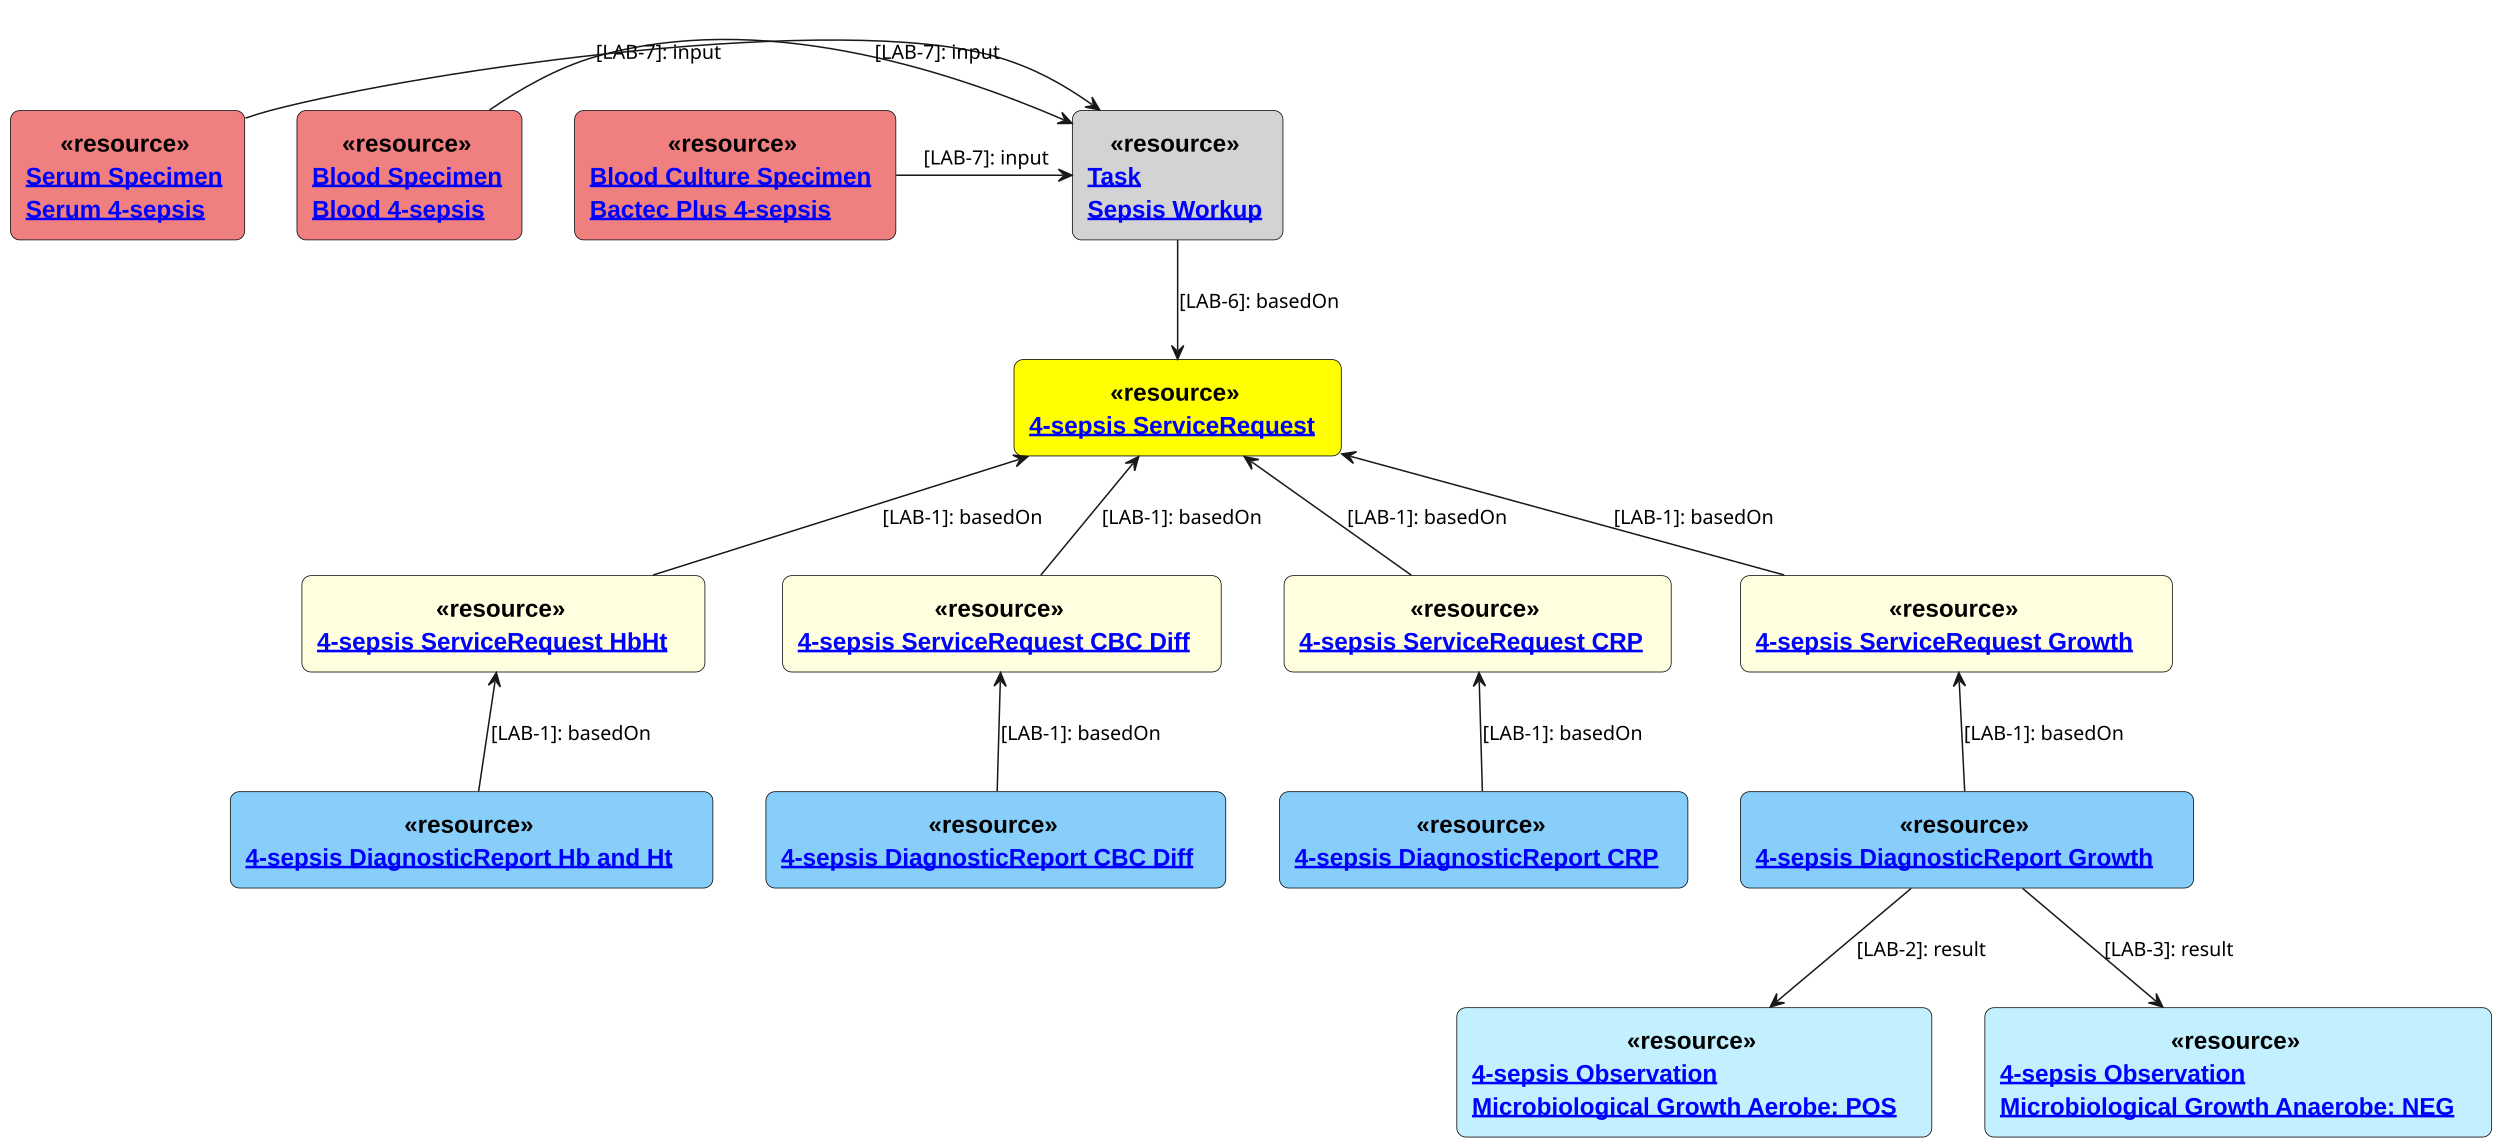
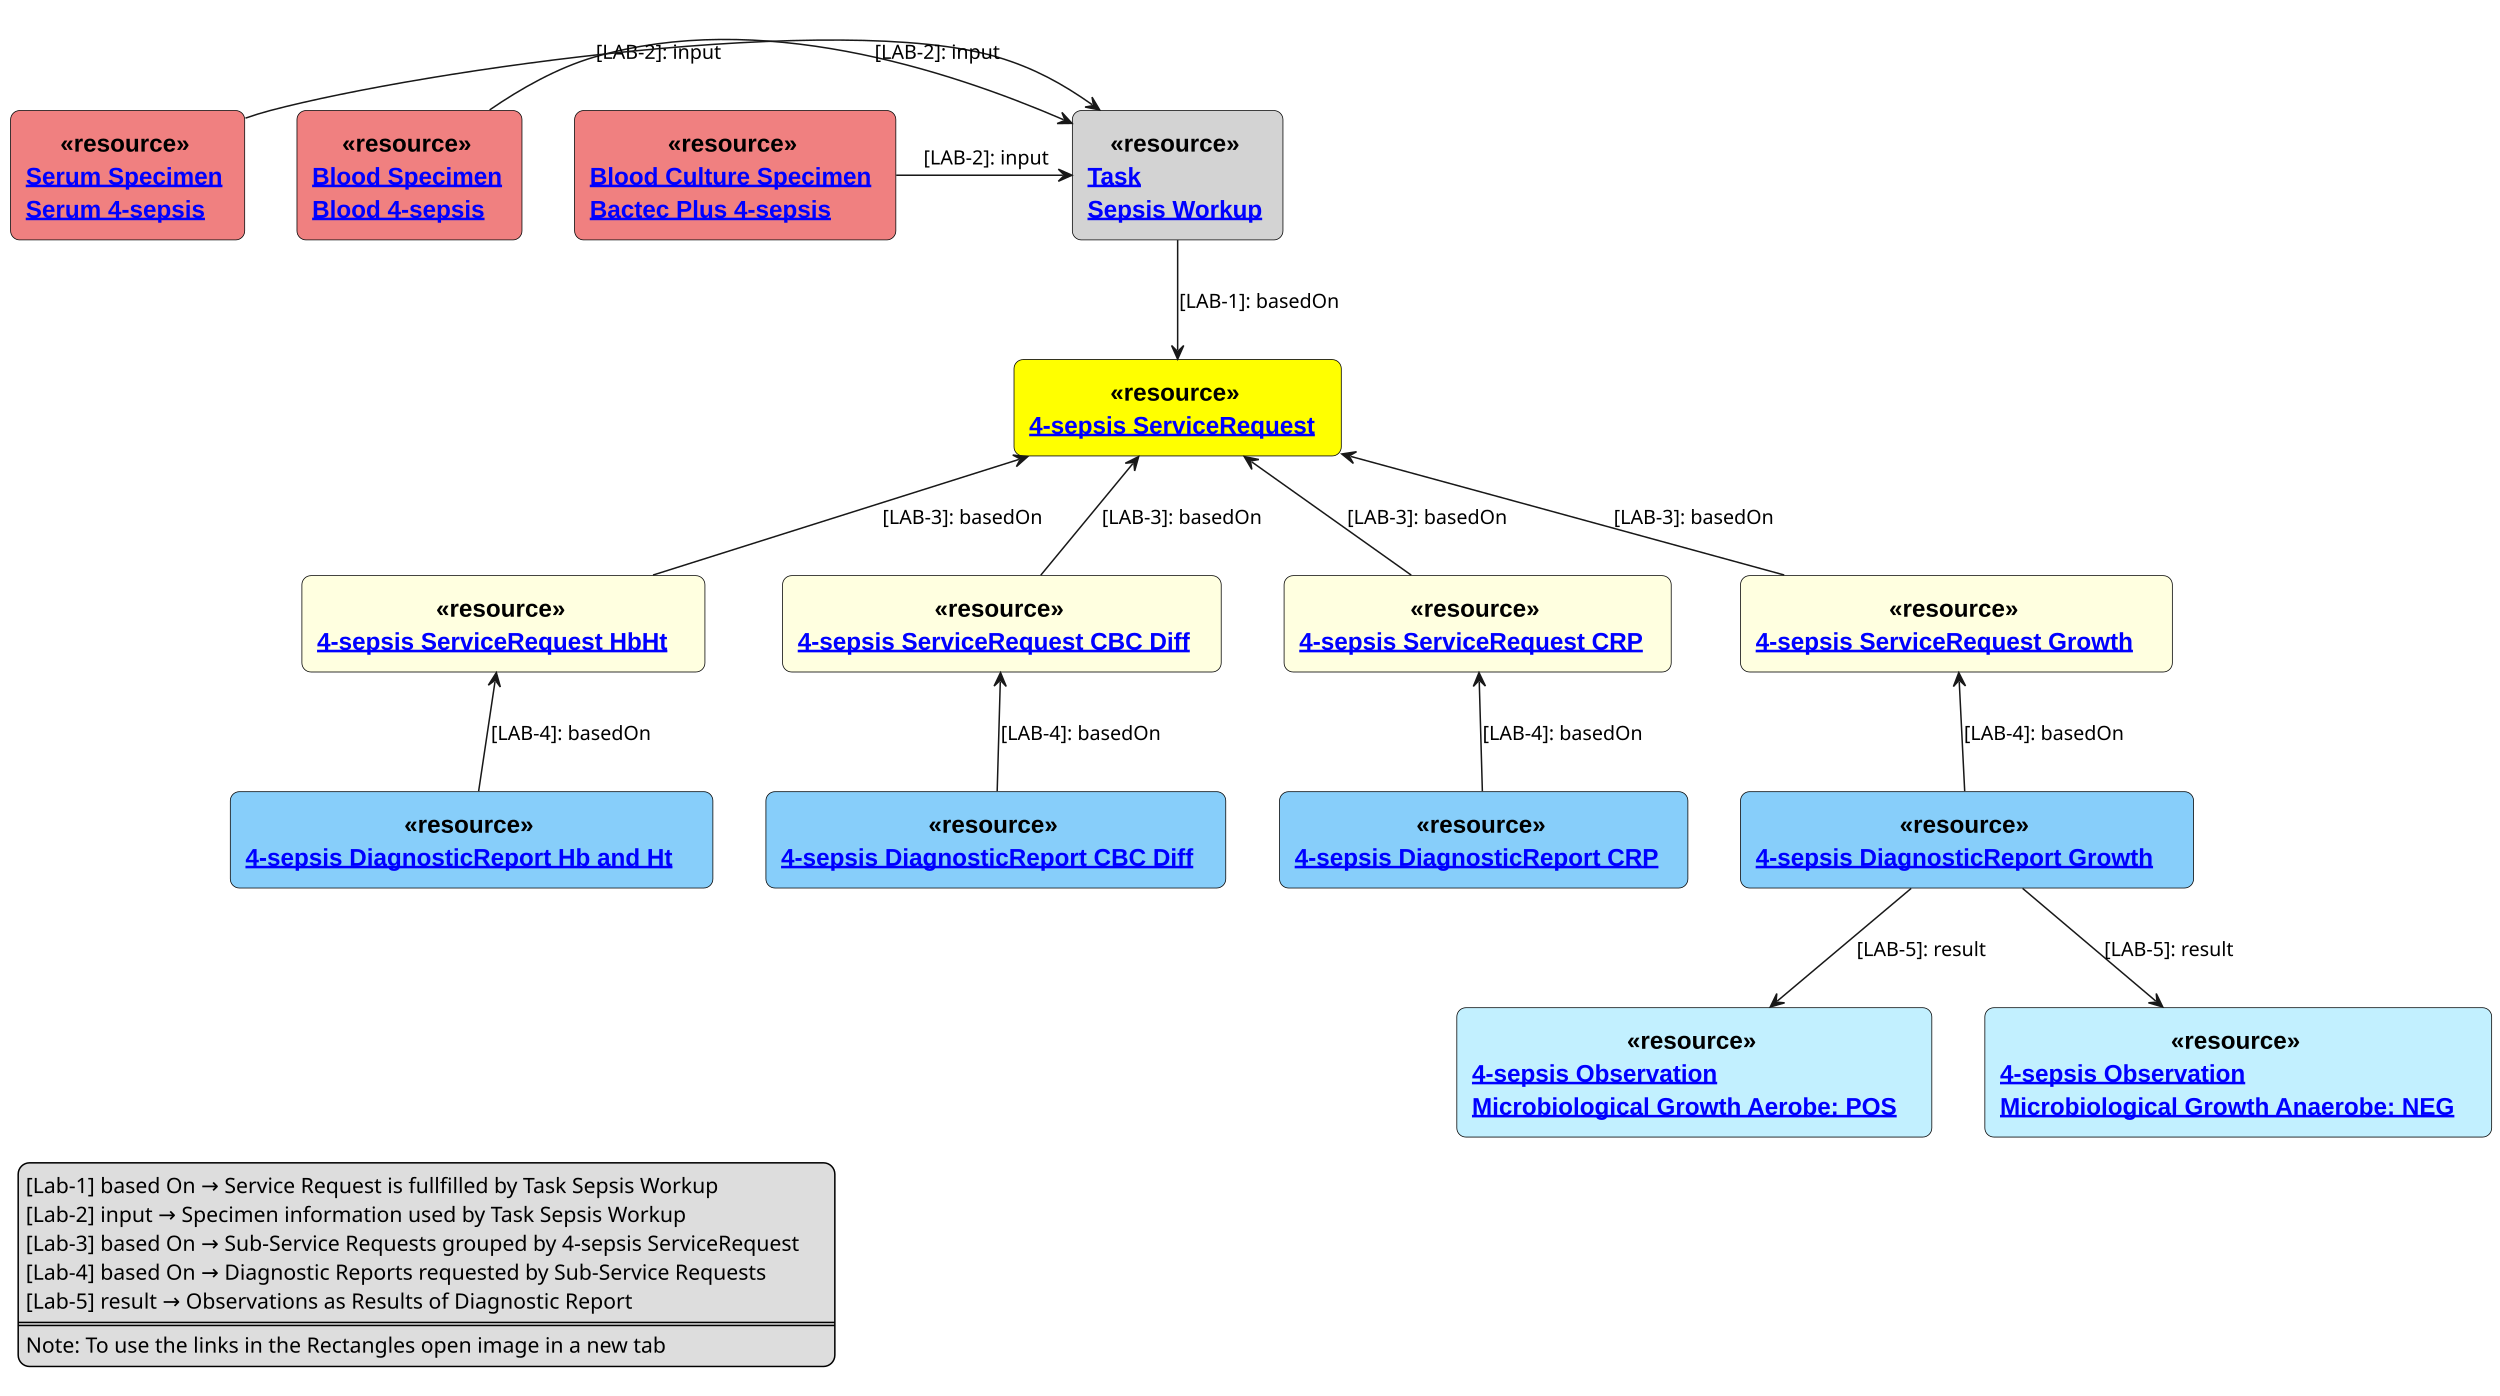
- <svg xmlns="http://www.w3.org/2000/svg" xmlns:xlink="http://www.w3.org/1999/xlink" contentStyleType="text/css" height="756px" preserveAspectRatio="none" style="width:1650px;height:756px;background:#FFFFFF;" version="1.1" viewBox="0 0 1650 756" width="1650px" zoomAndPan="magnify">
+ <svg xmlns="http://www.w3.org/2000/svg" xmlns:xlink="http://www.w3.org/1999/xlink" contentStyleType="text/css" height="921px" preserveAspectRatio="none" style="width:1650px;height:921px;background:#FFFFFF;" version="1.1" viewBox="0 0 1650 921" width="1650px" zoomAndPan="magnify">
  <defs />
  <g>
    <g id="elem_SR">
      <rect fill="#FFFF00" height="63.584" rx="6" ry="6" style="stroke:#000000;stroke-width:0.5;" width="216" x="669.25" y="237.34" />
      <text fill="#000000" font-family="Arial" font-size="16" font-weight="bold" lengthAdjust="spacing" textLength="89" x="732.75" y="264.444">«resource»</text>
      <a href="ServiceRequest-4-sepsis-ServiceRequest.html" target="_top" title="ServiceRequest-4-sepsis-ServiceRequest.html" xlink:actuate="onRequest" xlink:href="ServiceRequest-4-sepsis-ServiceRequest.html" xlink:show="new" xlink:title="ServiceRequest-4-sepsis-ServiceRequest.html" xlink:type="simple">
        <text fill="#0000FF" font-family="Arial" font-size="16" font-weight="bold" lengthAdjust="spacing" text-decoration="underline" textLength="192" x="679.25" y="286.236">4-sepsis ServiceRequest</text>
      </a>
      <text fill="#000000" font-family="Arial" font-size="16" font-weight="bold" lengthAdjust="spacing" textLength="4" x="871.25" y="286.236"> </text>
    </g>
    <g id="elem_SRHBHT">
      <rect fill="#FFFFE0" height="63.584" rx="6" ry="6" style="stroke:#000000;stroke-width:0.5;" width="266" x="199.25" y="379.93" />
      <text fill="#000000" font-family="Arial" font-size="16" font-weight="bold" lengthAdjust="spacing" textLength="89" x="287.75" y="407.034">«resource»</text>
      <a href="ServiceRequest-4-sepsis-ServiceRequestHbHt.html" target="_top" title="ServiceRequest-4-sepsis-ServiceRequestHbHt.html" xlink:actuate="onRequest" xlink:href="ServiceRequest-4-sepsis-ServiceRequestHbHt.html" xlink:show="new" xlink:title="ServiceRequest-4-sepsis-ServiceRequestHbHt.html" xlink:type="simple">
        <text fill="#0000FF" font-family="Arial" font-size="16" font-weight="bold" lengthAdjust="spacing" text-decoration="underline" textLength="238" x="209.25" y="428.826">4-sepsis ServiceRequest HbHt</text>
      </a>
      <text fill="#000000" font-family="Arial" font-size="16" font-weight="bold" lengthAdjust="spacing" textLength="4" x="451.25" y="428.826"> </text>
    </g>
    <g id="elem_SRDIFF">
      <rect fill="#FFFFE0" height="63.584" rx="6" ry="6" style="stroke:#000000;stroke-width:0.5;" width="289.5" x="516.5" y="379.93" />
      <text fill="#000000" font-family="Arial" font-size="16" font-weight="bold" lengthAdjust="spacing" textLength="89" x="616.75" y="407.034">«resource»</text>
      <a href="ServiceRequest-4-sepsis-ServiceRequestCBCDiff.html" target="_top" title="ServiceRequest-4-sepsis-ServiceRequestCBCDiff.html" xlink:actuate="onRequest" xlink:href="ServiceRequest-4-sepsis-ServiceRequestCBCDiff.html" xlink:show="new" xlink:title="ServiceRequest-4-sepsis-ServiceRequestCBCDiff.html" xlink:type="simple">
        <text fill="#0000FF" font-family="Arial" font-size="16" font-weight="bold" lengthAdjust="spacing" text-decoration="underline" textLength="261.5" x="526.5" y="428.826">4-sepsis ServiceRequest CBC Diff</text>
      </a>
      <text fill="#000000" font-family="Arial" font-size="16" font-weight="bold" lengthAdjust="spacing" textLength="4" x="792" y="428.826"> </text>
    </g>
    <g id="elem_SRCRP">
      <rect fill="#FFFFE0" height="63.584" rx="6" ry="6" style="stroke:#000000;stroke-width:0.5;" width="255.5" x="847.5" y="379.93" />
      <text fill="#000000" font-family="Arial" font-size="16" font-weight="bold" lengthAdjust="spacing" textLength="89" x="930.75" y="407.034">«resource»</text>
      <a href="ServiceRequest-4-sepsis-ServiceRequestCRP.html" target="_top" title="ServiceRequest-4-sepsis-ServiceRequestCRP.html" xlink:actuate="onRequest" xlink:href="ServiceRequest-4-sepsis-ServiceRequestCRP.html" xlink:show="new" xlink:title="ServiceRequest-4-sepsis-ServiceRequestCRP.html" xlink:type="simple">
        <text fill="#0000FF" font-family="Arial" font-size="16" font-weight="bold" lengthAdjust="spacing" text-decoration="underline" textLength="227.5" x="857.5" y="428.826">4-sepsis ServiceRequest CRP</text>
      </a>
      <text fill="#000000" font-family="Arial" font-size="16" font-weight="bold" lengthAdjust="spacing" textLength="4" x="1089" y="428.826"> </text>
    </g>
    <g id="elem_SRG">
      <rect fill="#FFFFE0" height="63.584" rx="6" ry="6" style="stroke:#000000;stroke-width:0.5;" width="285" x="1148.75" y="379.93" />
      <text fill="#000000" font-family="Arial" font-size="16" font-weight="bold" lengthAdjust="spacing" textLength="89" x="1246.75" y="407.034">«resource»</text>
      <a href="ServiceRequest-4-sepsis-ServiceRequestGrowth.html" target="_top" title="ServiceRequest-4-sepsis-ServiceRequestGrowth.html" xlink:actuate="onRequest" xlink:href="ServiceRequest-4-sepsis-ServiceRequestGrowth.html" xlink:show="new" xlink:title="ServiceRequest-4-sepsis-ServiceRequestGrowth.html" xlink:type="simple">
        <text fill="#0000FF" font-family="Arial" font-size="16" font-weight="bold" lengthAdjust="spacing" text-decoration="underline" textLength="257" x="1158.75" y="428.826">4-sepsis ServiceRequest Growth</text>
      </a>
      <text fill="#000000" font-family="Arial" font-size="16" font-weight="bold" lengthAdjust="spacing" textLength="4" x="1419.75" y="428.826"> </text>
    </g>
    <g id="elem_DRG">
      <rect fill="#87CEFA" height="63.584" rx="6" ry="6" style="stroke:#000000;stroke-width:0.5;" width="299" x="1148.75" y="522.51" />
      <text fill="#000000" font-family="Arial" font-size="16" font-weight="bold" lengthAdjust="spacing" textLength="89" x="1253.75" y="549.614">«resource»</text>
      <a href="DiagnosticReport-4-sepsis-DiagnosticReportGrowth.html" target="_top" title="DiagnosticReport-4-sepsis-DiagnosticReportGrowth.html" xlink:actuate="onRequest" xlink:href="DiagnosticReport-4-sepsis-DiagnosticReportGrowth.html" xlink:show="new" xlink:title="DiagnosticReport-4-sepsis-DiagnosticReportGrowth.html" xlink:type="simple">
        <text fill="#0000FF" font-family="Arial" font-size="16" font-weight="bold" lengthAdjust="spacing" text-decoration="underline" textLength="275" x="1158.75" y="571.406">4-sepsis DiagnosticReport Growth</text>
      </a>
    </g>
    <g id="elem_DRHBHT">
      <rect fill="#87CEFA" height="63.584" rx="6" ry="6" style="stroke:#000000;stroke-width:0.5;" width="318.5" x="152" y="522.51" />
      <text fill="#000000" font-family="Arial" font-size="16" font-weight="bold" lengthAdjust="spacing" textLength="89" x="266.75" y="549.614">«resource»</text>
      <a href="DiagnosticReport-4-sepsis-DiagnosticReportHbHt.html" target="_top" title="DiagnosticReport-4-sepsis-DiagnosticReportHbHt.html" xlink:actuate="onRequest" xlink:href="DiagnosticReport-4-sepsis-DiagnosticReportHbHt.html" xlink:show="new" xlink:title="DiagnosticReport-4-sepsis-DiagnosticReportHbHt.html" xlink:type="simple">
        <text fill="#0000FF" font-family="Arial" font-size="16" font-weight="bold" lengthAdjust="spacing" text-decoration="underline" textLength="294.5" x="162" y="571.406">4-sepsis DiagnosticReport Hb and Ht</text>
      </a>
    </g>
    <g id="elem_DRDIFF">
      <rect fill="#87CEFA" height="63.584" rx="6" ry="6" style="stroke:#000000;stroke-width:0.5;" width="303.5" x="505.5" y="522.51" />
      <text fill="#000000" font-family="Arial" font-size="16" font-weight="bold" lengthAdjust="spacing" textLength="89" x="612.75" y="549.614">«resource»</text>
      <a href="DiagnosticReport-4-sepsis-DiagnosticReportCBCDiff.html" target="_top" title="DiagnosticReport-4-sepsis-DiagnosticReportCBCDiff.html" xlink:actuate="onRequest" xlink:href="DiagnosticReport-4-sepsis-DiagnosticReportCBCDiff.html" xlink:show="new" xlink:title="DiagnosticReport-4-sepsis-DiagnosticReportCBCDiff.html" xlink:type="simple">
        <text fill="#0000FF" font-family="Arial" font-size="16" font-weight="bold" lengthAdjust="spacing" text-decoration="underline" textLength="279.5" x="515.5" y="571.406">4-sepsis DiagnosticReport CBC Diff</text>
      </a>
    </g>
    <g id="elem_DRCRP">
      <rect fill="#87CEFA" height="63.584" rx="6" ry="6" style="stroke:#000000;stroke-width:0.5;" width="269.5" x="844.5" y="522.51" />
      <text fill="#000000" font-family="Arial" font-size="16" font-weight="bold" lengthAdjust="spacing" textLength="89" x="934.75" y="549.614">«resource»</text>
      <a href="DiagnosticReport-4-sepsis-DiagnosticReportCRP.html" target="_top" title="DiagnosticReport-4-sepsis-DiagnosticReportCRP.html" xlink:actuate="onRequest" xlink:href="DiagnosticReport-4-sepsis-DiagnosticReportCRP.html" xlink:show="new" xlink:title="DiagnosticReport-4-sepsis-DiagnosticReportCRP.html" xlink:type="simple">
        <text fill="#0000FF" font-family="Arial" font-size="16" font-weight="bold" lengthAdjust="spacing" text-decoration="underline" textLength="245.5" x="854.5" y="571.406">4-sepsis DiagnosticReport CRP</text>
      </a>
    </g>
    <g id="elem_OMA">
      <rect fill="#C2F0FF" height="85.376" rx="6" ry="6" style="stroke:#000000;stroke-width:0.5;" width="313.5" x="961.5" y="665.09" />
      <text fill="#000000" font-family="Arial" font-size="16" font-weight="bold" lengthAdjust="spacing" textLength="89" x="1073.75" y="692.194">«resource»</text>
      <a href="Observation-observationMicrobiolGrowthAerobe.html" target="_top" title="Observation-observationMicrobiolGrowthAerobe.html" xlink:actuate="onRequest" xlink:href="Observation-observationMicrobiolGrowthAerobe.html" xlink:show="new" xlink:title="Observation-observationMicrobiolGrowthAerobe.html" xlink:type="simple">
        <text fill="#0000FF" font-family="Arial" font-size="16" font-weight="bold" lengthAdjust="spacing" text-decoration="underline" textLength="168.5" x="971.5" y="713.986">4-sepsis Observation</text>
      </a>
      <a href="Observation-observationMicrobiolGrowthAerobe.html" target="_top" title="Observation-observationMicrobiolGrowthAerobe.html" xlink:actuate="onRequest" xlink:href="Observation-observationMicrobiolGrowthAerobe.html" xlink:show="new" xlink:title="Observation-observationMicrobiolGrowthAerobe.html" xlink:type="simple">
        <text fill="#0000FF" font-family="Arial" font-size="16" font-weight="bold" lengthAdjust="spacing" text-decoration="underline" textLength="293.5" x="971.5" y="735.778">Microbiological Growth Aerobe: POS</text>
      </a>
    </g>
    <g id="elem_OMANA">
      <rect fill="#C2F0FF" height="85.376" rx="6" ry="6" style="stroke:#000000;stroke-width:0.5;" width="334.5" x="1310" y="665.09" />
      <text fill="#000000" font-family="Arial" font-size="16" font-weight="bold" lengthAdjust="spacing" textLength="89" x="1432.75" y="692.194">«resource»</text>
      <a href="Observation-observationMicrobiolGrowthAnaerobe.html" target="_top" title="Observation-observationMicrobiolGrowthAnaerobe.html" xlink:actuate="onRequest" xlink:href="Observation-observationMicrobiolGrowthAnaerobe.html" xlink:show="new" xlink:title="Observation-observationMicrobiolGrowthAnaerobe.html" xlink:type="simple">
        <text fill="#0000FF" font-family="Arial" font-size="16" font-weight="bold" lengthAdjust="spacing" text-decoration="underline" textLength="168.5" x="1320" y="713.986">4-sepsis Observation</text>
      </a>
      <a href="Observation-observationMicrobiolGrowthAnaerobe.html" target="_top" title="Observation-observationMicrobiolGrowthAnaerobe.html" xlink:actuate="onRequest" xlink:href="Observation-observationMicrobiolGrowthAnaerobe.html" xlink:show="new" xlink:title="Observation-observationMicrobiolGrowthAnaerobe.html" xlink:type="simple">
        <text fill="#0000FF" font-family="Arial" font-size="16" font-weight="bold" lengthAdjust="spacing" text-decoration="underline" textLength="314.5" x="1320" y="735.778">Microbiological Growth Anaerobe: NEG</text>
      </a>
    </g>
    <g id="elem_T1">
      <rect fill="#D3D3D3" height="85.376" rx="6" ry="6" style="stroke:#000000;stroke-width:0.5;" width="139" x="707.75" y="72.97" />
      <text fill="#000000" font-family="Arial" font-size="16" font-weight="bold" lengthAdjust="spacing" textLength="89" x="732.75" y="100.074">«resource»</text>
      <a href="Task-SepsisWorkup.html" target="_top" title="Task-SepsisWorkup.html" xlink:actuate="onRequest" xlink:href="Task-SepsisWorkup.html" xlink:show="new" xlink:title="Task-SepsisWorkup.html" xlink:type="simple">
        <text fill="#0000FF" font-family="Arial" font-size="16" font-weight="bold" lengthAdjust="spacing" text-decoration="underline" textLength="37" x="717.75" y="121.866">Task</text>
      </a>
      <a href="Task-SepsisWorkup.html" target="_top" title="Task-SepsisWorkup.html" xlink:actuate="onRequest" xlink:href="Task-SepsisWorkup.html" xlink:show="new" xlink:title="Task-SepsisWorkup.html" xlink:type="simple">
        <text fill="#0000FF" font-family="Arial" font-size="16" font-weight="bold" lengthAdjust="spacing" text-decoration="underline" textLength="119" x="717.75" y="143.658">Sepsis Workup</text>
      </a>
    </g>
    <g id="elem_BBS">
      <rect fill="#F08080" height="85.376" rx="6" ry="6" style="stroke:#000000;stroke-width:0.5;" width="212" x="379.25" y="72.97" />
      <text fill="#000000" font-family="Arial" font-size="16" font-weight="bold" lengthAdjust="spacing" textLength="89" x="440.75" y="100.074">«resource»</text>
      <a href="Specimen-Blood-bactec-plus-4-sepsis.html" target="_top" title="Specimen-Blood-bactec-plus-4-sepsis.html" xlink:actuate="onRequest" xlink:href="Specimen-Blood-bactec-plus-4-sepsis.html" xlink:show="new" xlink:title="Specimen-Blood-bactec-plus-4-sepsis.html" xlink:type="simple">
        <text fill="#0000FF" font-family="Arial" font-size="16" font-weight="bold" lengthAdjust="spacing" text-decoration="underline" textLength="192" x="389.25" y="121.866">Blood Culture Specimen</text>
      </a>
      <a href="Specimen-Blood-bactec-plus-4-sepsis.html" target="_top" title="Specimen-Blood-bactec-plus-4-sepsis.html" xlink:actuate="onRequest" xlink:href="Specimen-Blood-bactec-plus-4-sepsis.html" xlink:show="new" xlink:title="Specimen-Blood-bactec-plus-4-sepsis.html" xlink:type="simple">
        <text fill="#0000FF" font-family="Arial" font-size="16" font-weight="bold" lengthAdjust="spacing" text-decoration="underline" textLength="160" x="389.25" y="143.658">Bactec Plus 4-sepsis</text>
      </a>
    </g>
    <g id="elem_BS">
      <rect fill="#F08080" height="85.376" rx="6" ry="6" style="stroke:#000000;stroke-width:0.5;" width="148.5" x="196" y="72.97" />
      <text fill="#000000" font-family="Arial" font-size="16" font-weight="bold" lengthAdjust="spacing" textLength="89" x="225.75" y="100.074">«resource»</text>
      <a href="Specimen-Blood-4-sepsis.html" target="_top" title="Specimen-Blood-4-sepsis.html" xlink:actuate="onRequest" xlink:href="Specimen-Blood-4-sepsis.html" xlink:show="new" xlink:title="Specimen-Blood-4-sepsis.html" xlink:type="simple">
        <text fill="#0000FF" font-family="Arial" font-size="16" font-weight="bold" lengthAdjust="spacing" text-decoration="underline" textLength="128.5" x="206" y="121.866">Blood Specimen</text>
      </a>
      <a href="Specimen-Blood-4-sepsis.html" target="_top" title="Specimen-Blood-4-sepsis.html" xlink:actuate="onRequest" xlink:href="Specimen-Blood-4-sepsis.html" xlink:show="new" xlink:title="Specimen-Blood-4-sepsis.html" xlink:type="simple">
        <text fill="#0000FF" font-family="Arial" font-size="16" font-weight="bold" lengthAdjust="spacing" text-decoration="underline" textLength="115.5" x="206" y="143.658">Blood 4-sepsis</text>
      </a>
    </g>
    <g id="elem_SS">
      <rect fill="#F08080" height="85.376" rx="6" ry="6" style="stroke:#000000;stroke-width:0.5;" width="154.5" x="7" y="72.97" />
      <text fill="#000000" font-family="Arial" font-size="16" font-weight="bold" lengthAdjust="spacing" textLength="89" x="39.75" y="100.074">«resource»</text>
      <a href="Specimen-Serum-4-sepsis.html" target="_top" title="Specimen-Serum-4-sepsis.html" xlink:actuate="onRequest" xlink:href="Specimen-Serum-4-sepsis.html" xlink:show="new" xlink:title="Specimen-Serum-4-sepsis.html" xlink:type="simple">
        <text fill="#0000FF" font-family="Arial" font-size="16" font-weight="bold" lengthAdjust="spacing" text-decoration="underline" textLength="134.5" x="17" y="121.866">Serum Specimen</text>
      </a>
      <a href="Specimen-Serum-4-sepsis.html" target="_top" title="Specimen-Serum-4-sepsis.html" xlink:actuate="onRequest" xlink:href="Specimen-Serum-4-sepsis.html" xlink:show="new" xlink:title="Specimen-Serum-4-sepsis.html" xlink:type="simple">
        <text fill="#0000FF" font-family="Arial" font-size="16" font-weight="bold" lengthAdjust="spacing" text-decoration="underline" textLength="121.5" x="17" y="143.658">Serum 4-sepsis</text>
      </a>
    </g>
    <g id="link_SR_SRG">
      <path d="M891.369,301.207 C927.809,311.137 962.9,320.71 1000.25,330.93 C1058.74,346.92 1123.83,364.76 1177.59,379.51 " fill="none" id="SR-backto-SRG" style="stroke:#181818;stroke-width:1.0;" />
      <polygon fill="#181818" points="885.58,299.63,893.212,305.856,890.404,300.945,895.315,298.137,885.58,299.63" style="stroke:#181818;stroke-width:1.0;" />
-       <text fill="#000000" font-family="sans-serif" font-size="13" lengthAdjust="spacing" textLength="102" x="1065.03" y="345.827">[LAB-1]: basedOn</text>
+       <text fill="#000000" font-family="sans-serif" font-size="13" lengthAdjust="spacing" textLength="102" x="1065.03" y="345.827">[LAB-3]: basedOn</text>
    </g>
    <g id="link_SR_SRHBHT">
      <path d="M672.489,303.227 C598.859,326.487 504.56,356.28 431,379.52 " fill="none" id="SR-backto-SRHBHT" style="stroke:#181818;stroke-width:1.0;" />
      <polygon fill="#181818" points="678.21,301.42,668.423,300.317,673.442,302.926,670.833,307.945,678.21,301.42" style="stroke:#181818;stroke-width:1.0;" />
-       <text fill="#000000" font-family="sans-serif" font-size="13" lengthAdjust="spacing" textLength="102" x="582.39" y="345.827">[LAB-1]: basedOn</text>
+       <text fill="#000000" font-family="sans-serif" font-size="13" lengthAdjust="spacing" textLength="102" x="582.39" y="345.827">[LAB-3]: basedOn</text>
    </g>
    <g id="link_SR_SRDIFF">
      <path d="M747.691,305.957 C728.461,329.257 706.13,356.33 686.92,379.6 " fill="none" id="SR-backto-SRDIFF" style="stroke:#181818;stroke-width:1.0;" />
      <polygon fill="#181818" points="751.51,301.33,742.696,305.725,748.327,305.186,748.866,310.817,751.51,301.33" style="stroke:#181818;stroke-width:1.0;" />
-       <text fill="#000000" font-family="sans-serif" font-size="13" lengthAdjust="spacing" textLength="102" x="727.2" y="345.827">[LAB-1]: basedOn</text>
+       <text fill="#000000" font-family="sans-serif" font-size="13" lengthAdjust="spacing" textLength="102" x="727.2" y="345.827">[LAB-3]: basedOn</text>
    </g>
    <g id="link_SR_SRCRP">
      <path d="M826.082,304.804 C858.892,328.104 898.65,356.33 931.43,379.6 " fill="none" id="SR-backto-SRCRP" style="stroke:#181818;stroke-width:1.0;" />
      <polygon fill="#181818" points="821.19,301.33,826.212,309.802,825.267,304.225,830.844,303.28,821.19,301.33" style="stroke:#181818;stroke-width:1.0;" />
-       <text fill="#000000" font-family="sans-serif" font-size="13" lengthAdjust="spacing" textLength="102" x="889.1" y="345.827">[LAB-1]: basedOn</text>
+       <text fill="#000000" font-family="sans-serif" font-size="13" lengthAdjust="spacing" textLength="102" x="889.1" y="345.827">[LAB-3]: basedOn</text>
    </g>
    <g id="link_SRG_DRG">
      <path d="M1293.098,449.913 C1294.258,473.213 1295.54,498.91 1296.7,522.19 " fill="none" id="SRG-backto-DRG" style="stroke:#181818;stroke-width:1.0;" />
      <polygon fill="#181818" points="1292.8,443.92,1289.253,453.108,1293.049,448.914,1297.243,452.71,1292.8,443.92" style="stroke:#181818;stroke-width:1.0;" />
-       <text fill="#000000" font-family="sans-serif" font-size="13" lengthAdjust="spacing" textLength="102" x="1296.17" y="488.407">[LAB-1]: basedOn</text>
+       <text fill="#000000" font-family="sans-serif" font-size="13" lengthAdjust="spacing" textLength="102" x="1296.17" y="488.407">[LAB-4]: basedOn</text>
    </g>
    <g id="link_SRHBHT_DRHBHT">
      <path d="M326.704,449.854 C323.224,473.154 319.37,498.91 315.9,522.19 " fill="none" id="SRHBHT-backto-DRHBHT" style="stroke:#181818;stroke-width:1.0;" />
      <polygon fill="#181818" points="327.59,443.92,322.304,452.23,326.851,448.865,330.217,453.412,327.59,443.92" style="stroke:#181818;stroke-width:1.0;" />
-       <text fill="#000000" font-family="sans-serif" font-size="13" lengthAdjust="spacing" textLength="102" x="324.01" y="488.407">[LAB-1]: basedOn</text>
+       <text fill="#000000" font-family="sans-serif" font-size="13" lengthAdjust="spacing" textLength="102" x="324.01" y="488.407">[LAB-4]: basedOn</text>
+     </g>
+     <g id="link_SRDIFF_DRDIFF">
+       <path d="M660.19,449.918 C659.53,473.218 658.8,498.91 658.14,522.19 " fill="none" id="SRDIFF-backto-DRDIFF" style="stroke:#181818;stroke-width:1.0;" />
+       <polygon fill="#181818" points="660.36,443.92,656.107,452.803,660.218,448.918,664.104,453.03,660.36,443.92" style="stroke:#181818;stroke-width:1.0;" />
+       <text fill="#000000" font-family="sans-serif" font-size="13" lengthAdjust="spacing" textLength="102" x="660.49" y="488.407">[LAB-4]: basedOn</text>
+     </g>
+     <g id="link_SRCRP_DRCRP">
+       <path d="M976.31,449.918 C976.97,473.218 977.7,498.91 978.36,522.19 " fill="none" id="SRCRP-backto-DRCRP" style="stroke:#181818;stroke-width:1.0;" />
+       <polygon fill="#181818" points="976.14,443.92,972.396,453.03,976.282,448.918,980.393,452.803,976.14,443.92" style="stroke:#181818;stroke-width:1.0;" />
+       <text fill="#000000" font-family="sans-serif" font-size="13" lengthAdjust="spacing" textLength="102" x="978.49" y="488.407">[LAB-4]: basedOn</text>
    </g>
    <g id="link_DRG_OMA">
      <path d="M1261.39,586.32 C1234.54,608.91 1202.46,635.906 1172.96,660.736 " fill="none" id="DRG-to-OMA" style="stroke:#181818;stroke-width:1.0;" />
      <polygon fill="#181818" points="1168.37,664.6,1177.831,661.865,1172.195,661.38,1172.68,655.744,1168.37,664.6" style="stroke:#181818;stroke-width:1.0;" />
-       <text fill="#000000" font-family="sans-serif" font-size="13" lengthAdjust="spacing" textLength="82" x="1225.37" y="630.987">[LAB-2]: result</text>
-     </g>
-     <g id="link_SRDIFF_DRDIFF">
-       <path d="M660.19,449.918 C659.53,473.218 658.8,498.91 658.14,522.19 " fill="none" id="SRDIFF-backto-DRDIFF" style="stroke:#181818;stroke-width:1.0;" />
-       <polygon fill="#181818" points="660.36,443.92,656.107,452.803,660.218,448.918,664.104,453.03,660.36,443.92" style="stroke:#181818;stroke-width:1.0;" />
-       <text fill="#000000" font-family="sans-serif" font-size="13" lengthAdjust="spacing" textLength="102" x="660.49" y="488.407">[LAB-1]: basedOn</text>
-     </g>
-     <g id="link_SRCRP_DRCRP">
-       <path d="M976.31,449.918 C976.97,473.218 977.7,498.91 978.36,522.19 " fill="none" id="SRCRP-backto-DRCRP" style="stroke:#181818;stroke-width:1.0;" />
-       <polygon fill="#181818" points="976.14,443.92,972.396,453.03,976.282,448.918,980.393,452.803,976.14,443.92" style="stroke:#181818;stroke-width:1.0;" />
-       <text fill="#000000" font-family="sans-serif" font-size="13" lengthAdjust="spacing" textLength="102" x="978.49" y="488.407">[LAB-1]: basedOn</text>
+       <text fill="#000000" font-family="sans-serif" font-size="13" lengthAdjust="spacing" textLength="82" x="1225.37" y="630.987">[LAB-5]: result</text>
    </g>
    <g id="link_DRG_OMANA">
      <path d="M1334.91,586.32 C1361.6,608.91 1393.49,635.894 1422.83,660.724 " fill="none" id="DRG-to-OMANA" style="stroke:#181818;stroke-width:1.0;" />
      <polygon fill="#181818" points="1427.41,664.6,1423.124,655.733,1423.593,661.37,1417.956,661.839,1427.41,664.6" style="stroke:#181818;stroke-width:1.0;" />
-       <text fill="#000000" font-family="sans-serif" font-size="13" lengthAdjust="spacing" textLength="82" x="1388.75" y="630.987">[LAB-3]: result</text>
+       <text fill="#000000" font-family="sans-serif" font-size="13" lengthAdjust="spacing" textLength="82" x="1388.75" y="630.987">[LAB-5]: result</text>
    </g>
    <g id="link_T1_SR">
      <path d="M777.25,158.45 C777.25,183.32 777.25,208.35 777.25,231.05 " fill="none" id="T1-to-SR" style="stroke:#181818;stroke-width:1.0;" />
      <polygon fill="#181818" points="777.25,237.05,781.25,228.05,777.25,232.05,773.25,228.05,777.25,237.05" style="stroke:#181818;stroke-width:1.0;" />
-       <text fill="#000000" font-family="sans-serif" font-size="13" lengthAdjust="spacing" textLength="102" x="778.25" y="203.237">[LAB-6]: basedOn</text>
+       <text fill="#000000" font-family="sans-serif" font-size="13" lengthAdjust="spacing" textLength="102" x="778.25" y="203.237">[LAB-1]: basedOn</text>
    </g>
    <g id="link_BBS_T1">
      <path d="M591.49,115.65 C630.14,115.65 666.81,115.65 701.5,115.65 " fill="none" id="BBS-to-T1" style="stroke:#181818;stroke-width:1.0;" />
      <polygon fill="#181818" points="707.5,115.65,698.5,111.65,702.5,115.65,698.5,119.65,707.5,115.65" style="stroke:#181818;stroke-width:1.0;" />
-       <text fill="#000000" font-family="sans-serif" font-size="13" lengthAdjust="spacing" textLength="80" x="609.5" y="108.547">[LAB-7]: input</text>
+       <text fill="#000000" font-family="sans-serif" font-size="13" lengthAdjust="spacing" textLength="80" x="609.5" y="108.547">[LAB-2]: input</text>
    </g>
    <g id="link_BS_T1">
      <path d="M323.16,72.54 C343.51,58.56 367.76,44.82 392.25,37.66 C500.58,6 624.241,45.493 702.031,79.053 " fill="none" id="BS-to-T1" style="stroke:#181818;stroke-width:1.0;" />
      <polygon fill="#181818" points="707.54,81.43,700.861,74.192,702.949,79.449,697.692,81.538,707.54,81.43" style="stroke:#181818;stroke-width:1.0;" />
-       <text fill="#000000" font-family="sans-serif" font-size="13" lengthAdjust="spacing" textLength="80" x="393.25" y="38.867">[LAB-7]: input</text>
+       <text fill="#000000" font-family="sans-serif" font-size="13" lengthAdjust="spacing" textLength="80" x="393.25" y="38.867">[LAB-2]: input</text>
    </g>
    <g id="link_SS_T1">
      <path d="M162,77.97 C167.43,76.08 172.88,74.38 178.25,72.97 C281.68,45.74 555.76,7.07 658.25,37.66 C682.27,44.83 701.045,55.124 720.885,69.104 " fill="none" id="SS-to-T1" style="stroke:#181818;stroke-width:1.0;" />
      <polygon fill="#181818" points="725.79,72.56,720.737,64.106,721.703,69.68,716.129,70.646,725.79,72.56" style="stroke:#181818;stroke-width:1.0;" />
-       <text fill="#000000" font-family="sans-serif" font-size="13" lengthAdjust="spacing" textLength="80" x="577.25" y="38.867">[LAB-7]: input</text>
-     </g>
+       <text fill="#000000" font-family="sans-serif" font-size="13" lengthAdjust="spacing" textLength="80" x="577.25" y="38.867">[LAB-2]: input</text>
+     </g>
+     <rect fill="#DDDDDD" height="134.407" id="_legend" rx="7.5" ry="7.5" style="stroke:#000000;stroke-width:1.0;" width="539" x="12" y="767.466" />
+     <text fill="#000000" font-family="sans-serif" font-size="14" lengthAdjust="spacing" textLength="475" x="17" y="787.432">[Lab-1] based On → Service Request is fullfilled by Task Sepsis Workup</text>
+     <text fill="#000000" font-family="sans-serif" font-size="14" lengthAdjust="spacing" textLength="450" x="17" y="806.5">[Lab-2] input → Specimen information used by Task Sepsis Workup</text>
+     <text fill="#000000" font-family="sans-serif" font-size="14" lengthAdjust="spacing" textLength="529" x="17" y="825.568">[Lab-3] based On → Sub-Service Requests grouped by 4-sepsis ServiceRequest</text>
+     <text fill="#000000" font-family="sans-serif" font-size="14" lengthAdjust="spacing" textLength="505" x="17" y="844.636">[Lab-4] based On → Diagnostic Reports requested by Sub-Service Requests</text>
+     <text fill="#000000" font-family="sans-serif" font-size="14" lengthAdjust="spacing" textLength="412" x="17" y="863.704">[Lab-5] result → Observations as Results of Diagnostic Report</text>
+     <line style="stroke:#000000;stroke-width:1.0;" x1="12" x2="551" y1="872.806" y2="872.806" />
+     <line style="stroke:#000000;stroke-width:1.0;" x1="12" x2="551" y1="874.806" y2="874.806" />
+     <text fill="#000000" font-family="sans-serif" font-size="14" lengthAdjust="spacing" textLength="437" x="17" y="892.772">Note: To use the links in the Rectangles open image in a new tab</text>
  </g>
</svg>
